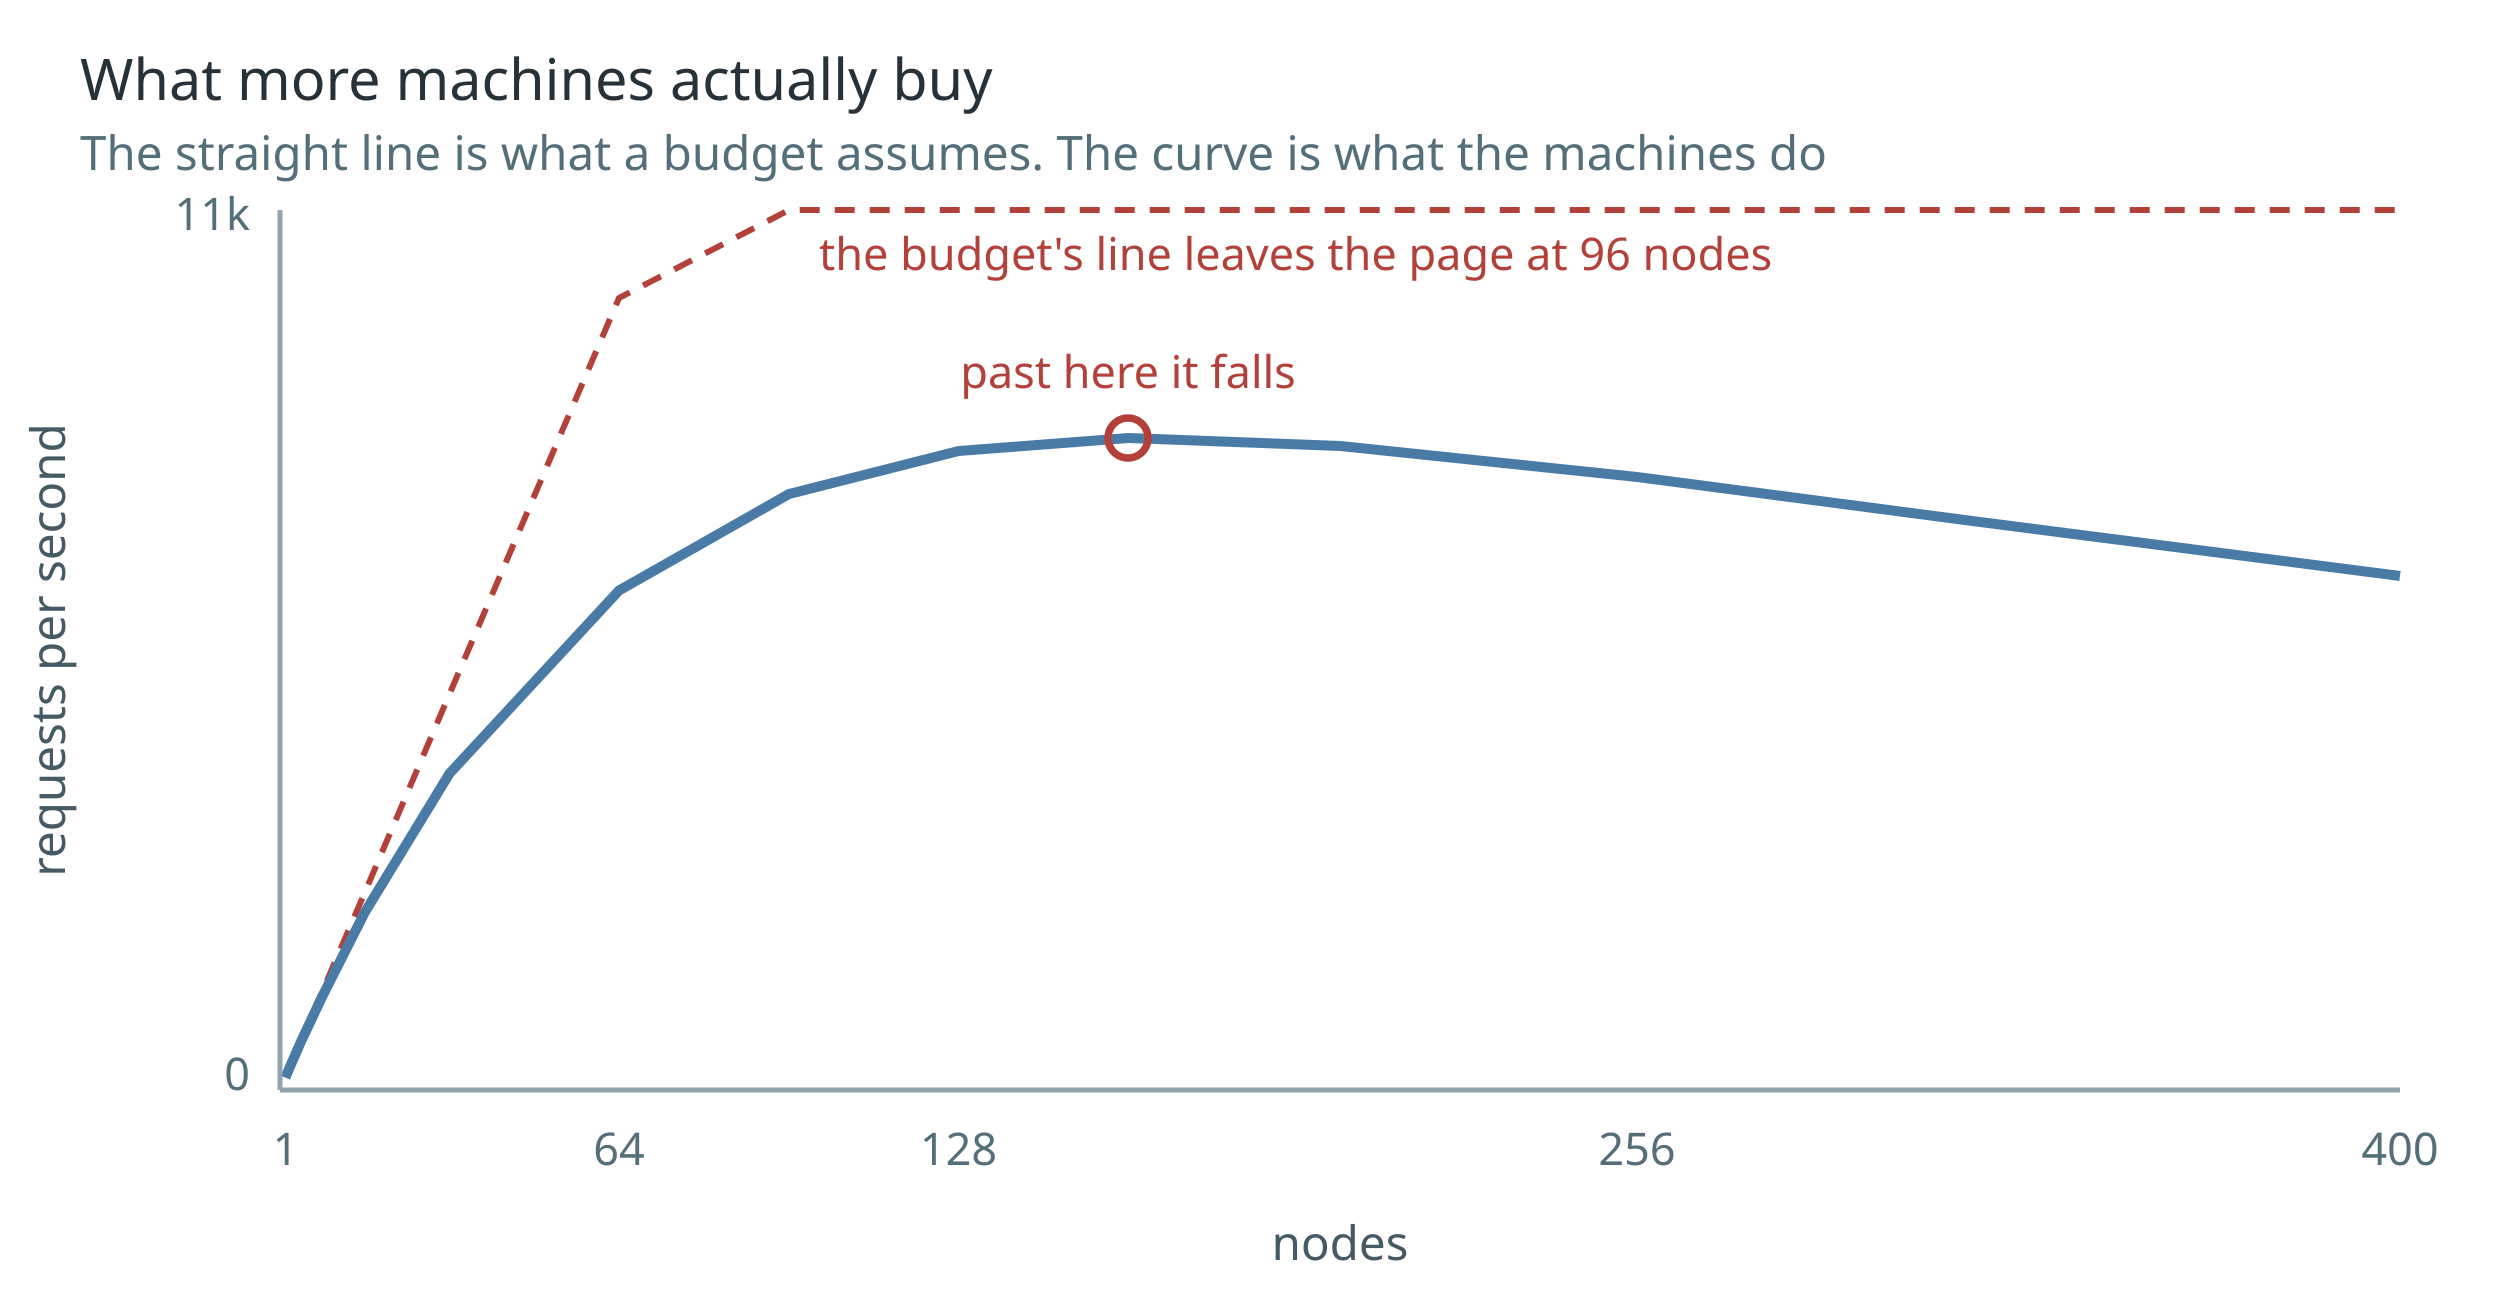
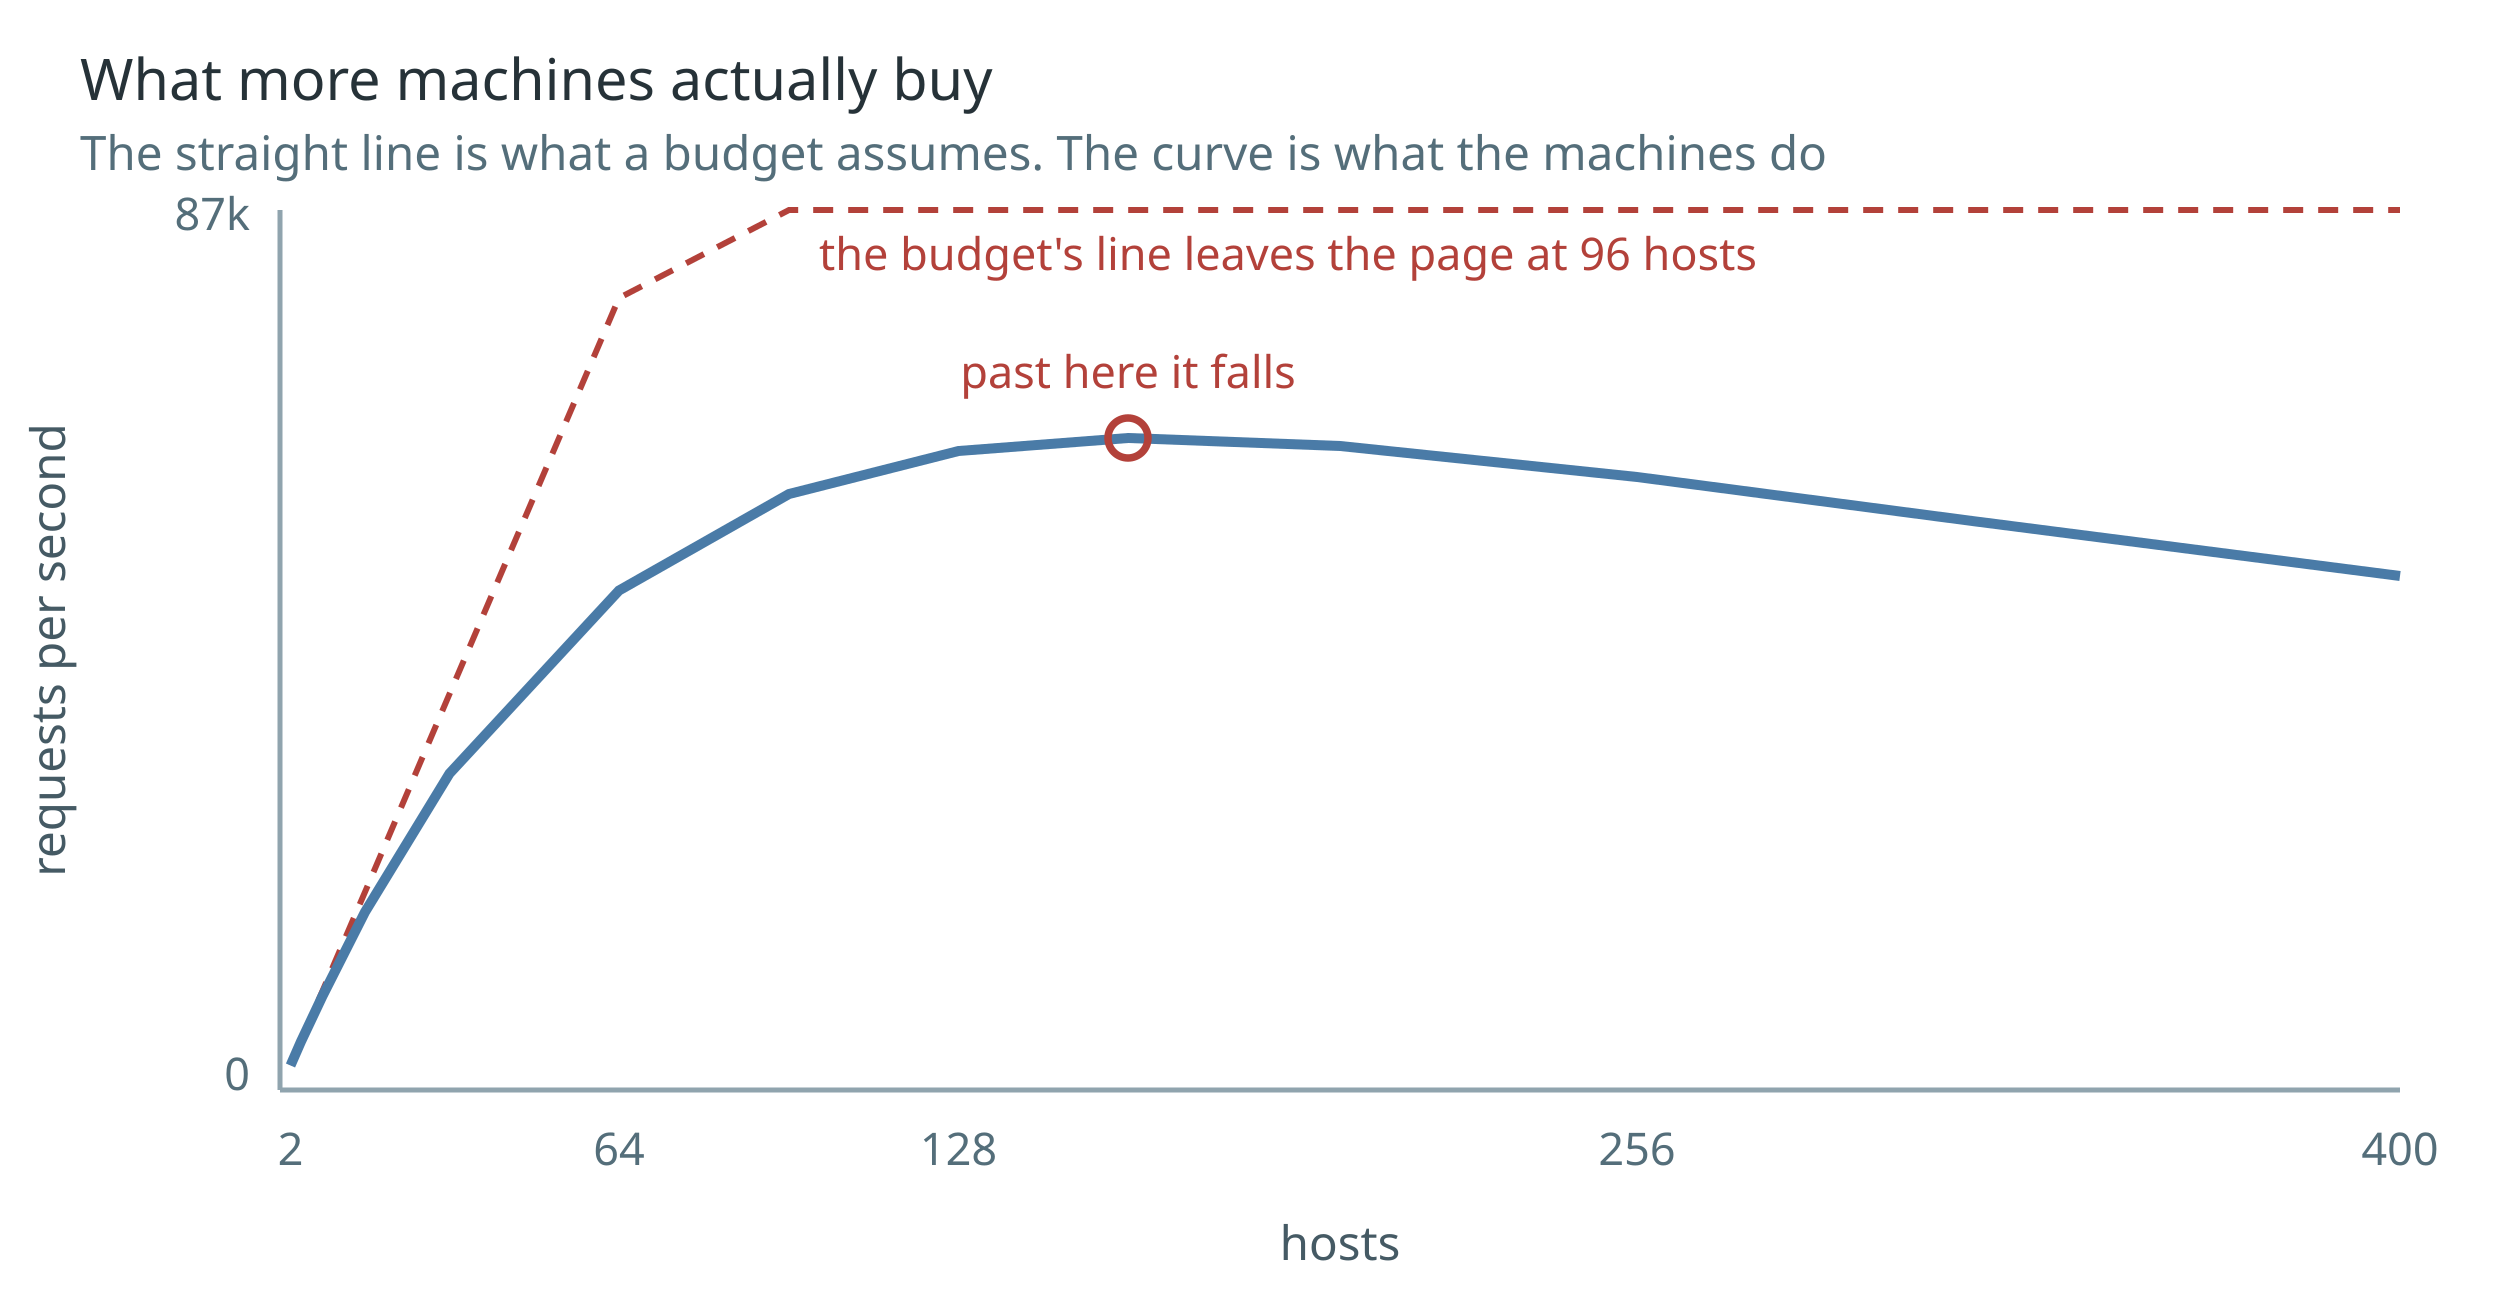
<svg xmlns="http://www.w3.org/2000/svg" viewBox="0 0 500 260" width="500" height="260" role="img" font-family="system-ui, sans-serif">
  <rect width="500" height="260" fill="#ffffff" />
  <text x="16" y="20" font-size="11.5" fill="#263238">What more machines actually buy</text>
  <text x="16" y="34" font-size="9.5" fill="#546e7a">The straight line is what a budget assumes. The curve is what the machines do</text>
-   <path d="M57.1,215.5 L58.1,213.0 L60.2,208.1 L64.5,198.2 L73.0,178.4 L89.9,138.8 L123.8,59.6 L157.8,42.0 L191.7,42.0 L225.6,42.0 L268.0,42.0 L327.4,42.0 L395.2,42.0 L480.0,42.0" fill="none" stroke="#b3413a" stroke-width="1.2" stroke-dasharray="4 3" />
-   <path d="M57.1,215.5 L58.1,213.1 L60.2,208.3 L64.5,199.2 L73.0,182.4 L89.9,154.7 L123.8,118.1 L157.8,98.8 L191.7,90.2 L225.6,87.6 L268.0,89.2 L327.4,95.4 L395.2,104.3 L480.0,115.2" fill="none" stroke="#4a7ba7" stroke-width="2" />
-   <text x="163.8" y="54" font-size="9" fill="#b3413a">the budget's line leaves the page at 96 nodes</text>
+   <path d="M58.1,213.0 L60.2,208.1 L64.5,198.2 L73.0,178.4 L89.9,138.8 L123.8,59.6 L157.8,42.0 L191.7,42.0 L225.6,42.0 L268.0,42.0 L327.4,42.0 L395.2,42.0 L480.0,42.0" fill="none" stroke="#b3413a" stroke-width="1.2" stroke-dasharray="4 3" />
+   <path d="M58.1,213.1 L60.2,208.3 L64.5,199.2 L73.0,182.4 L89.9,154.7 L123.8,118.1 L157.8,98.8 L191.7,90.2 L225.6,87.6 L268.0,89.2 L327.4,95.4 L395.2,104.3 L480.0,115.2" fill="none" stroke="#4a7ba7" stroke-width="2" />
+   <text x="163.8" y="54" font-size="9" fill="#b3413a">the budget's line leaves the page at 96 hosts</text>
  <circle cx="225.6" cy="87.6" r="4" fill="none" stroke="#b3413a" stroke-width="1.5" />
  <text x="225.6" y="77.6" font-size="9" text-anchor="middle" fill="#b3413a">past here it falls</text>
  <line x1="56.0" y1="218.0" x2="480.0" y2="218.0" stroke="#90a4ae" />
  <line x1="56.0" y1="42.0" x2="56.0" y2="218.0" stroke="#90a4ae" />
-   <text x="57.1" y="233" font-size="9" text-anchor="middle" fill="#546e7a">1</text>
+   <text x="58.1" y="233" font-size="9" text-anchor="middle" fill="#546e7a">2</text>
  <text x="123.8" y="233" font-size="9" text-anchor="middle" fill="#546e7a">64</text>
  <text x="191.7" y="233" font-size="9" text-anchor="middle" fill="#546e7a">128</text>
  <text x="327.4" y="233" font-size="9" text-anchor="middle" fill="#546e7a">256</text>
  <text x="480.0" y="233" font-size="9" text-anchor="middle" fill="#546e7a">400</text>
-   <text x="268" y="252" font-size="9.5" text-anchor="middle" fill="#455a64">nodes</text>
-   <text x="50" y="46" font-size="9" text-anchor="end" fill="#546e7a">11k</text>
+   <text x="268" y="252" font-size="9.5" text-anchor="middle" fill="#455a64">hosts</text>
+   <text x="50" y="46" font-size="9" text-anchor="end" fill="#546e7a">87k</text>
  <text x="50" y="218" font-size="9" text-anchor="end" fill="#546e7a">0</text>
  <text transform="rotate(-90 13 130)" x="13" y="130" font-size="9.5" text-anchor="middle" fill="#455a64">requests per second</text>
</svg>
